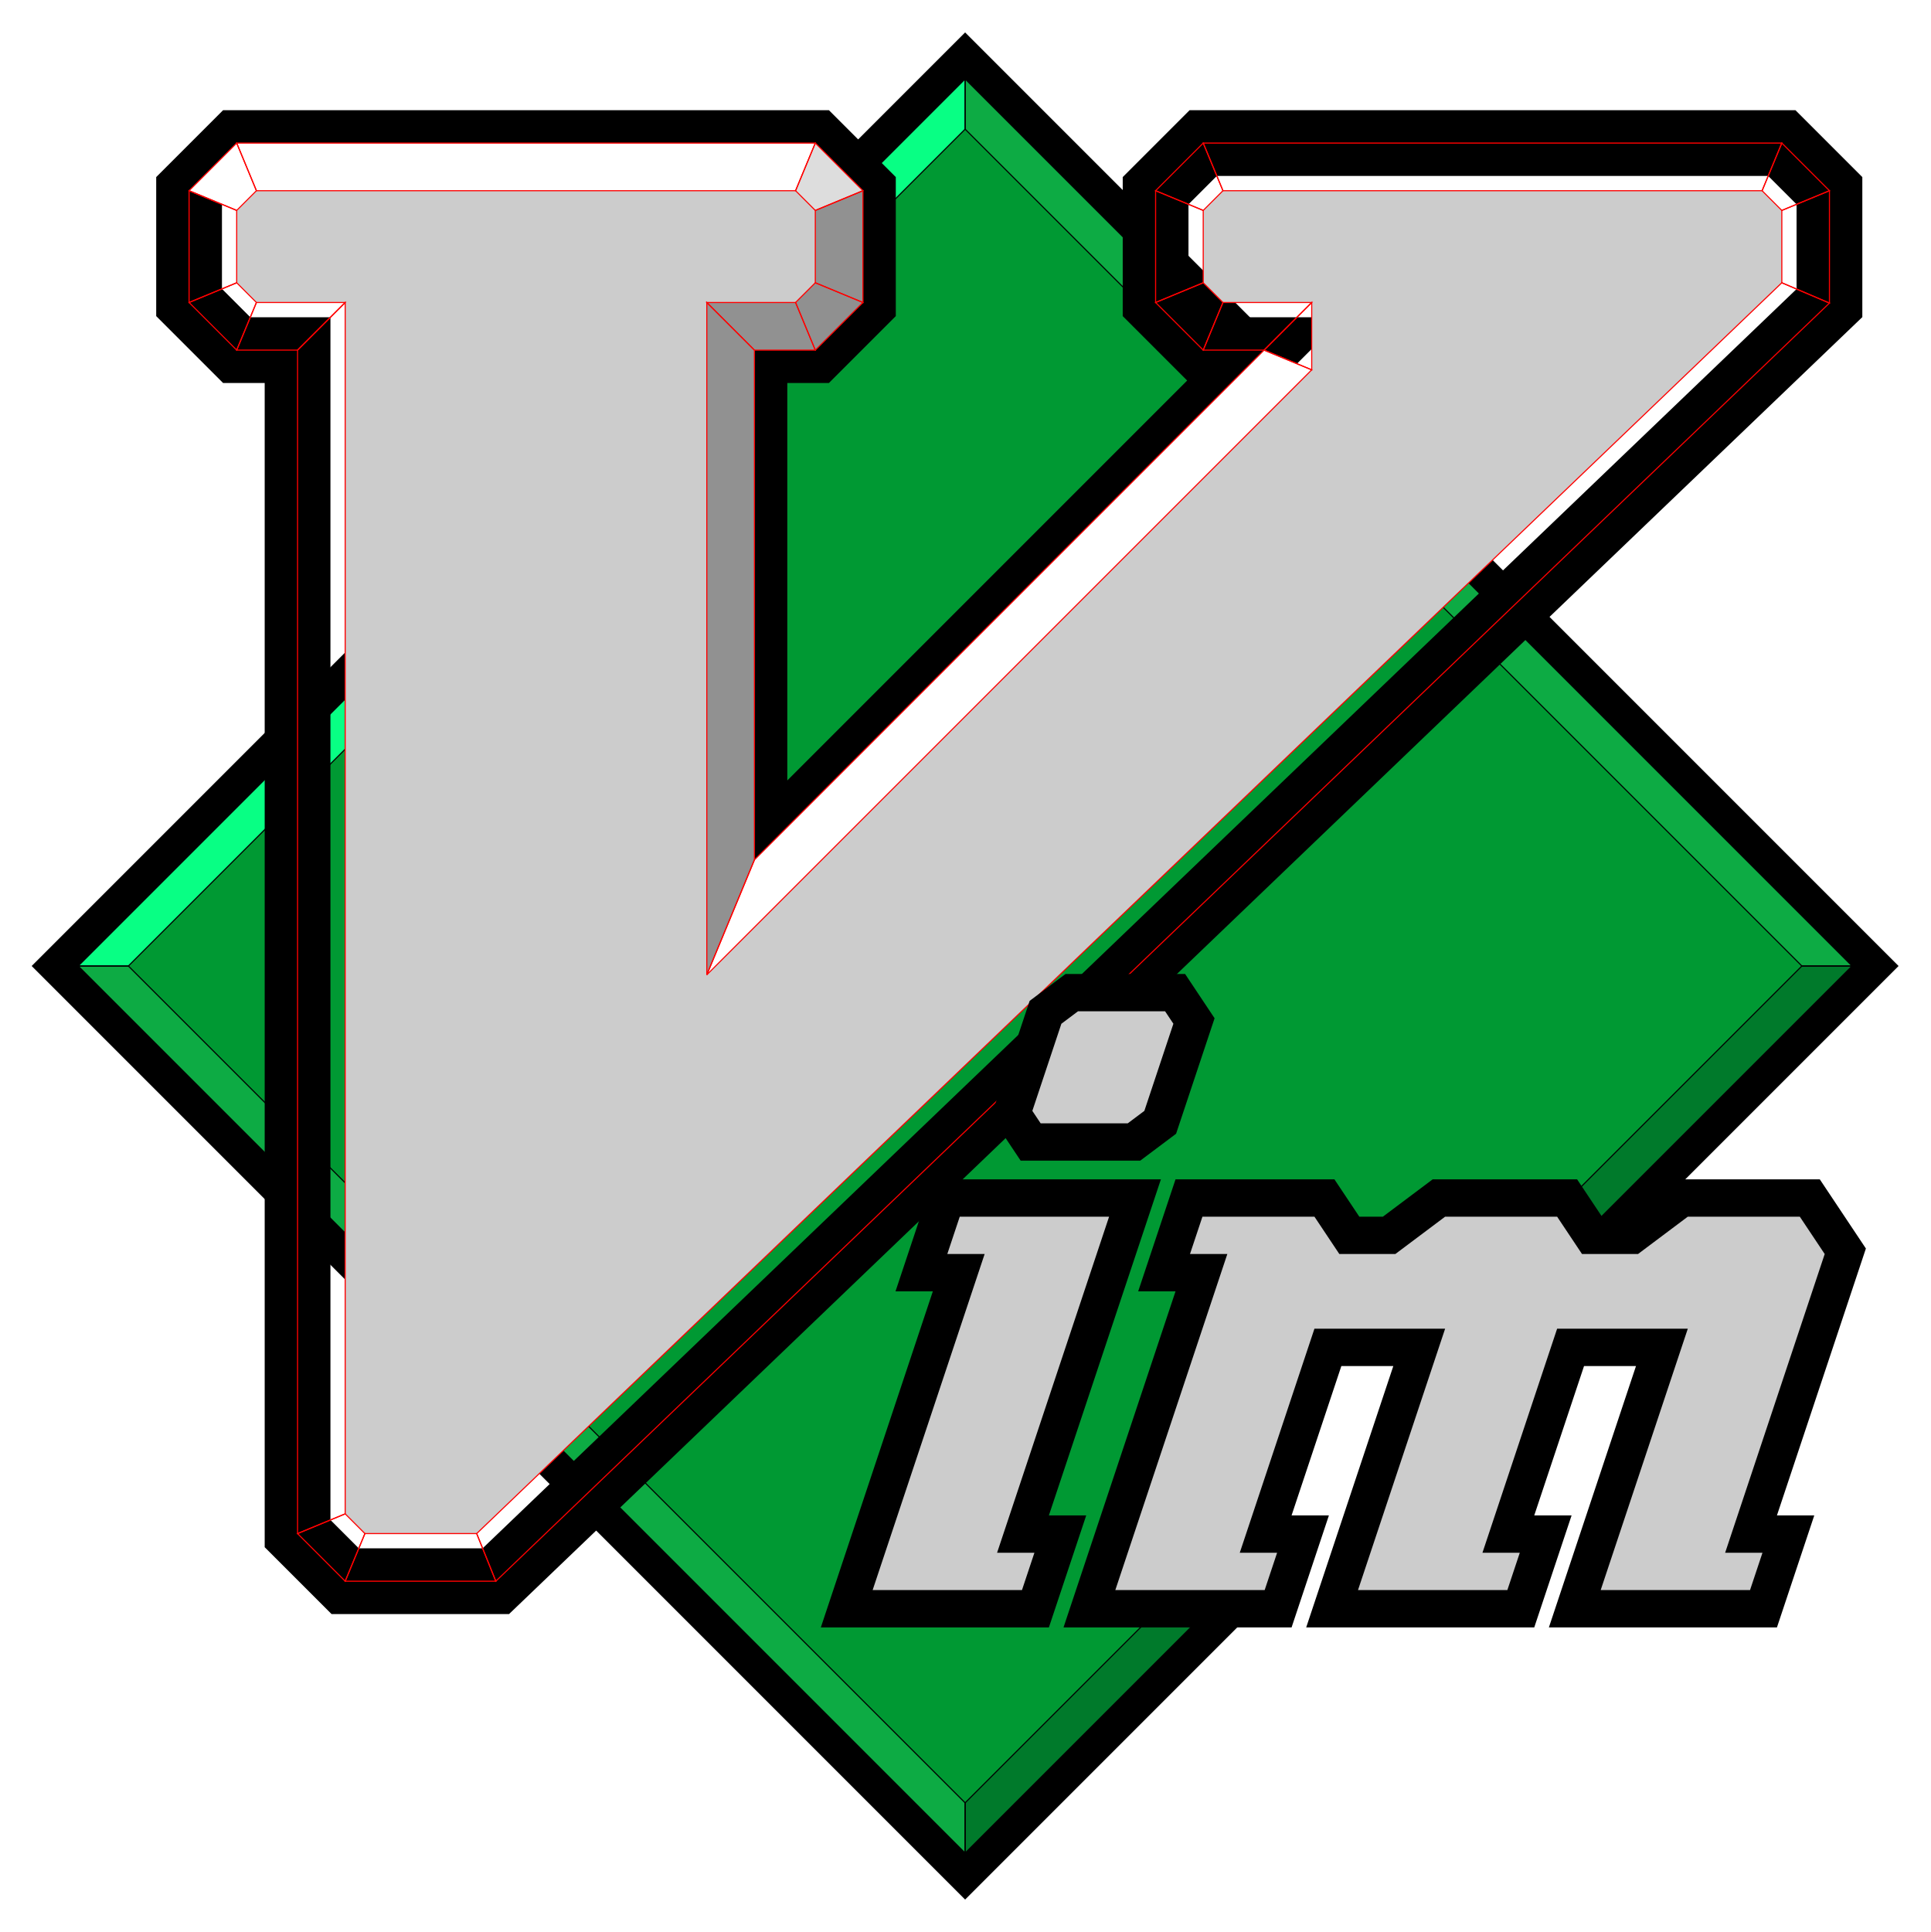
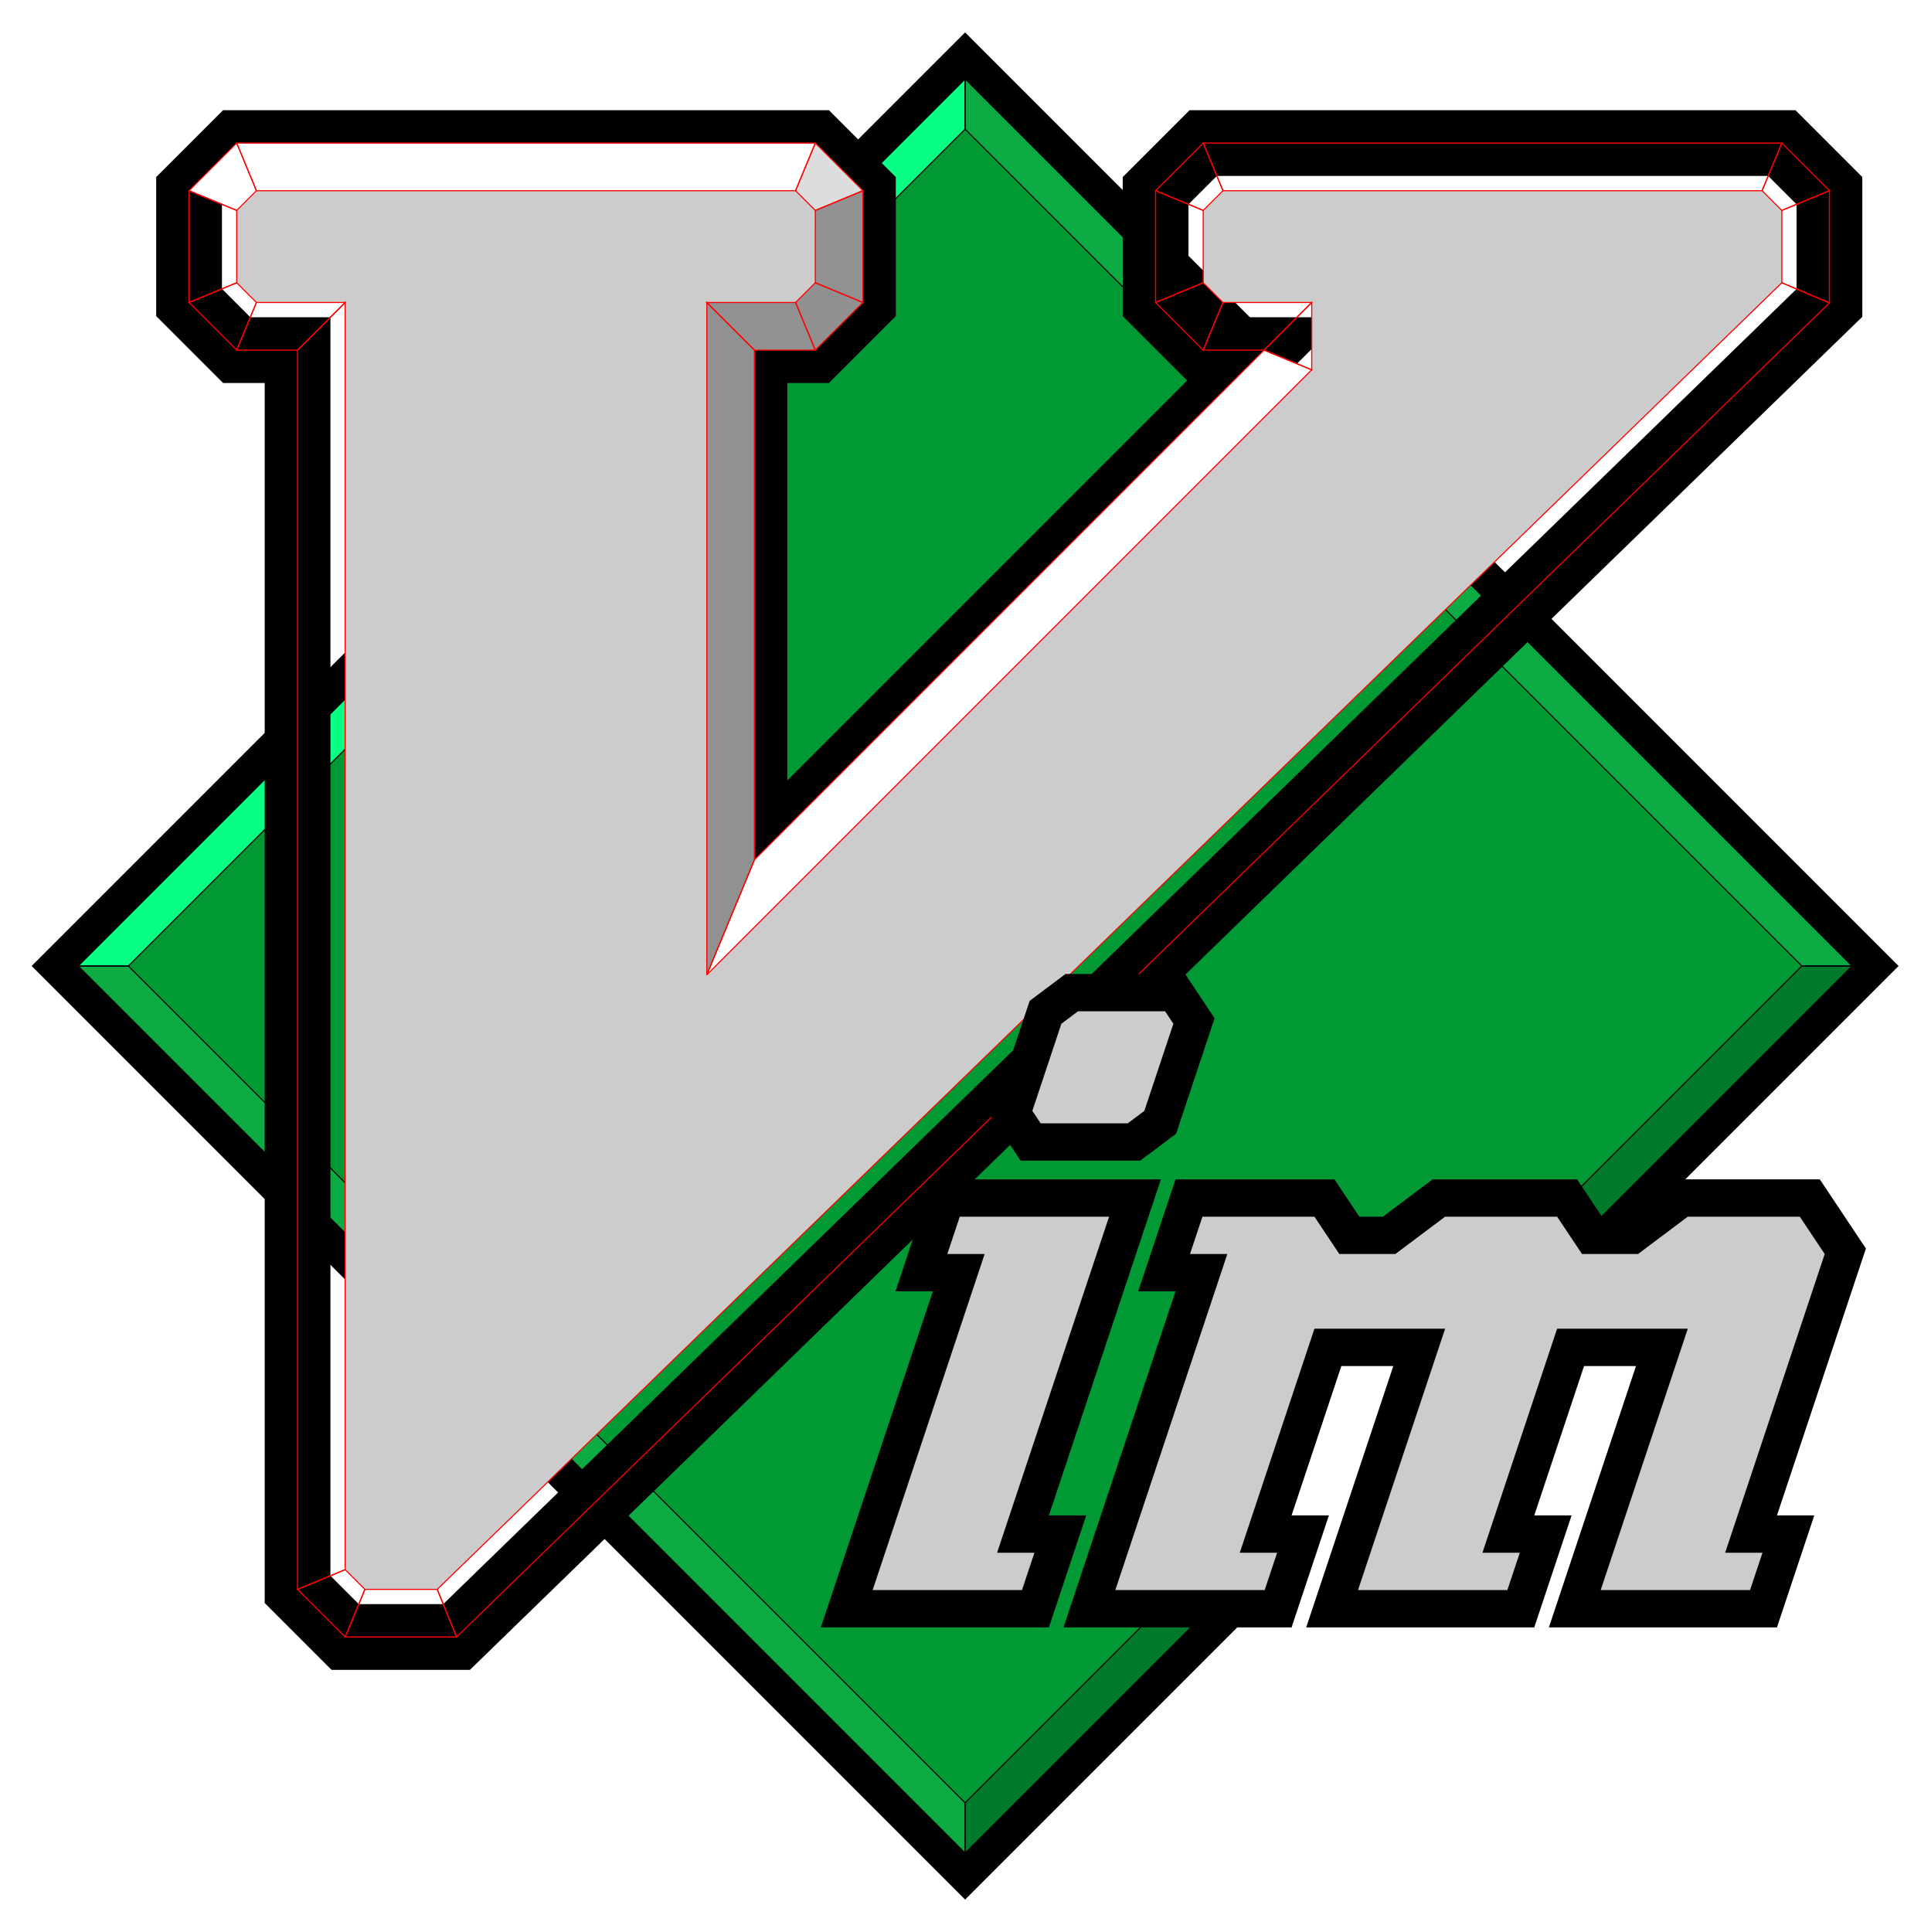
<svg xmlns="http://www.w3.org/2000/svg" width="293.575" height="293.806" viewBox="0 0 293.575 293.806" version="1.1" id="svg90">
  <defs id="defs94">
    <mask id="letter_m_mask_mask">
      <rect x="-500" y="-500" width="1000" height="1000" fill="white" />
      <path id="letter_m_mask" d="M96.617,97.75 H 105.617 L107.617,100.75 H 112.117 L116.117,97.75 H 125.117 L127.117,100.75 H 131.617 L135.617,97.75 H 144.617 L146.617,100.75 138.617,124.75 H 141.617 L140.617,127.75 H 89.617 L98.617,100.75 H 95.617Z" transform="scale(1.892833)translate(-77.54908 -77.61016)" fill="black" />
    </mask>
  </defs>
  <path fill-rule="evenodd" fill="#000000" fill-opacity="1" d="M 286.999,145.374 145.229,6.488 6.342,148.183 145.229,287.144 286.999,145.374" id="path2" />
  <path fill="none" stroke-width="0.216" stroke-linecap="butt" stroke-linejoin="miter" stroke="#000000" stroke-opacity="1" stroke-miterlimit="2.613" d="M 286.999,145.374 145.229,6.488 6.342,148.183 145.229,287.144 Z M 286.999,145.374" id="path4" />
  <path fill-rule="evenodd" fill="#006b05" fill-opacity="1" d="M 272.815,145.374 H 281.311 L 145.229,281.456 V 272.96 L 272.815,145.374" id="path6" />
  <path fill="none" stroke-width="0.216" stroke-linecap="butt" stroke-linejoin="miter" stroke="#000000" stroke-opacity="1" stroke-miterlimit="2.613" d="M 272.815,145.374 H 281.311 L 145.229,281.456 V 272.96 Z M 272.815,145.374" id="path8" />
  <path fill-rule="evenodd" fill="#007d17" fill-opacity="1" d="M 12.03,148.183 H 20.526 L 145.229,272.96 V 281.456 L 12.03,148.183" id="path10" />
  <path fill="none" stroke-width="0.216" stroke-linecap="butt" stroke-linejoin="miter" stroke="#000000" stroke-opacity="1" stroke-miterlimit="2.613" d="M 12.03,148.183 H 20.526 L 145.229,272.96 V 281.456 Z M 12.03,148.183" id="path12" />
  <path fill-rule="evenodd" fill="#66ff99" fill-opacity="1" d="M 145.229,20.601 V 12.175 L 12.03,148.183 H 20.526 L 145.229,20.601" id="path14" />
  <path fill="none" stroke-width="0.216" stroke-linecap="butt" stroke-linejoin="miter" stroke="#000000" stroke-opacity="1" stroke-miterlimit="2.613" d="M 145.229,20.601 V 12.175 L 12.03,148.183 H 20.526 Z M 145.229,20.601" id="path16" />
  <path fill-rule="evenodd" fill="#45ff02" fill-opacity="1" d="M 145.229,12.175 V 20.601 L 272.815,145.374 H 281.311 L 145.229,12.175" id="path18" />
  <path fill="none" stroke-width="0.216" stroke-linecap="butt" stroke-linejoin="miter" stroke="#000000" stroke-opacity="1" stroke-miterlimit="2.613" d="M 145.229,12.175 V 20.601 L 272.815,145.374 H 281.311 Z M 145.229,12.175" id="path20" />
  <path fill-rule="evenodd" fill="#009933" fill-opacity="1" d="M 145.229,272.96 272.815,145.374 145.229,20.601 20.526,148.183 145.229,272.96" id="path22" />
  <path fill="none" stroke-width="0.216" stroke-linecap="butt" stroke-linejoin="miter" stroke="#000000" stroke-opacity="1" stroke-miterlimit="2.613" d="M 145.229,272.96 272.815,145.374 145.229,20.601 20.526,148.183 Z M 145.229,272.96" id="path24" />
  <path fill-rule="evenodd" fill="#000000" fill-opacity="1" d="M 171.725,48.968 180.221,57.535 121.616,117.007 V 57.535 H 127.303 L 135.799,48.968 V 26.359 L 127.303,17.792 H 32.838 L 24.342,26.359 V 48.968 L 32.838,57.535 H 39.463 V 250.281 L 49.831,258.777 H 79.135 L 282.245,48.968 V 26.359 L 273.749,17.792 H 181.159 L 171.725,26.359 V 48.968" id="path26" />
  <path fill="none" stroke-width="0.216" stroke-linecap="butt" stroke-linejoin="miter" stroke="#000000" stroke-opacity="1" stroke-miterlimit="2.613" d="M 171.725,48.968 180.221,57.535 121.616,117.007 V 57.535 H 127.303 L 135.799,48.968 V 26.359 L 127.303,17.792 H 32.838 L 24.342,26.359 V 48.968 L 32.838,57.535 H 39.463 V 250.281 L 49.831,258.777 H 79.135 L 282.245,48.968 V 26.359 L 273.749,17.792 H 181.159 L 171.725,26.359 Z M 171.725,48.968" id="path28" />
  <path fill-rule="evenodd" fill="#ffffff" fill-opacity="1" d="M 35.647,51.847 29.96,46.16 V 29.167 L 35.647,23.48 124.495,23.41 130.112,29.167 124.495,31.906 121.616,29.167 35.647,43.281 V 51.847" id="path30" />
  <path fill="none" stroke-width="0.216" stroke-linecap="butt" stroke-linejoin="miter" stroke="#000000" stroke-opacity="1" stroke-miterlimit="2.613" d="M 35.647,51.847 29.96,46.16 V 29.167 L 35.647,23.48 124.495,23.41 130.112,29.167 124.495,31.906 121.616,29.167 35.647,43.281 Z M 35.647,51.847" id="path32" />
  <path fill-rule="evenodd" fill="#ffffff" fill-opacity="1" d="M 52.639,253.089 46.014,247.402 V 51.777 L 52.639,46.16 V 253.089" id="path34" />
  <path fill="none" stroke-width="0.216" stroke-linecap="butt" stroke-linejoin="miter" stroke="#000000" stroke-opacity="1" stroke-miterlimit="2.613" d="M 52.639,253.089 46.014,247.402 V 51.777 L 52.639,46.16 Z M 52.639,253.089" id="path36" />
  <path fill-rule="evenodd" fill="#ffffff" fill-opacity="1" d="M 194.405,51.847 200.092,46.16 V 57.535 L 105.557,153.871 115.999,131.191 194.405,51.847" id="path38" />
  <path fill="none" stroke-width="0.216" stroke-linecap="butt" stroke-linejoin="miter" stroke="#000000" stroke-opacity="1" stroke-miterlimit="2.613" d="M 194.405,51.847 200.092,46.16 V 57.535 L 105.557,153.871 115.999,131.191 Z M 194.405,51.847" id="path40" />
  <path fill-rule="evenodd" fill="#7f7f7f" fill-opacity="1" d="M 54.581,43.351 52.639,46.16 46.014,51.847 H 35.647 V 40.472 L 54.581,43.351" id="path42" />
  <path fill="none" stroke-width="0.216" stroke-linecap="butt" stroke-linejoin="miter" stroke="#000000" stroke-opacity="1" stroke-miterlimit="2.613" d="M 54.581,43.351 52.639,46.16 46.014,51.847 H 35.647 V 40.472 Z M 54.581,43.351" id="path44" />
  <path fill-rule="evenodd" fill="#7f7f7f" fill-opacity="1" d="M 115.999,51.847 V 131.191 L 105.557,153.8 V 46.089 H 121.616 L 124.495,43.281 121.616,29.167 H 130.112 V 46.16 L 124.495,51.847 H 115.999" id="path46" />
  <path fill="none" stroke-width="0.216" stroke-linecap="butt" stroke-linejoin="miter" stroke="#000000" stroke-opacity="1" stroke-miterlimit="2.613" d="M 115.999,51.847 V 131.191 L 105.557,153.8 V 46.089 H 121.616 L 124.495,43.281 121.616,29.167 H 130.112 V 46.16 L 124.495,51.847 Z M 115.999,51.847" id="path48" />
  <path fill-rule="evenodd" fill="#ffffff" fill-opacity="1" d="M 183.03,51.847 177.413,46.16 V 29.167 L 183.967,23.48 H 270.006 L 276.631,29.167 267.127,37.664 183.03,43.281 V 51.847" id="path50" />
  <path fill="none" stroke-width="0.216" stroke-linecap="butt" stroke-linejoin="miter" stroke="#000000" stroke-opacity="1" stroke-miterlimit="2.613" d="M 183.03,51.847 177.413,46.16 V 29.167 L 183.967,23.48 H 270.006 L 276.631,29.167 267.127,37.664 183.03,43.281 Z M 183.03,51.847" id="path52" />
  <path fill-rule="evenodd" fill="#7f7f7f" fill-opacity="1" d="M 276.631,46.16 77.19,253.089 H 52.639 V 244.593 H 70.639 L 270.006,40.472 267.127,29.167 H 276.631 V 46.16" id="path54" />
  <path fill="none" stroke-width="0.216" stroke-linecap="butt" stroke-linejoin="miter" stroke="#000000" stroke-opacity="1" stroke-miterlimit="2.613" d="M 276.631,46.16 77.19,253.089 H 52.639 V 244.593 H 70.639 L 270.006,40.472 267.127,29.167 H 276.631 Z M 276.631,46.16" id="path56" />
  <path fill-rule="evenodd" fill="#7f7f7f" fill-opacity="1" d="M 201.967,43.351 200.022,46.16 194.405,51.847 H 183.03 V 40.472 L 201.967,43.351" id="path58" />
  <path fill="none" stroke-width="0.216" stroke-linecap="butt" stroke-linejoin="miter" stroke="#000000" stroke-opacity="1" stroke-miterlimit="2.613" d="M 201.967,43.351 200.022,46.16 194.405,51.847 H 183.03 V 40.472 Z M 201.967,43.351" id="path60" />
  <path fill-rule="evenodd" fill="#cccccc" fill-opacity="1" d="M 105.557,153.8 V 46.089 H 121.616 L 124.495,43.281 V 31.906 L 121.616,29.097 H 38.456 L 35.647,31.906 V 43.281 L 38.456,46.089 H 52.639 V 244.593 L 56.311,247.402 H 72.51 L 270.94,40.472 V 32.335 L 268.061,29.097 H 185.909 L 183.03,31.906 V 43.351 L 185.909,46.16 H 200.092 V 57.535 L 105.557,153.8" id="path62" />
  <path fill="none" stroke-width="0.216" stroke-linecap="butt" stroke-linejoin="miter" stroke="#000000" stroke-opacity="1" stroke-miterlimit="2.613" d="M 105.557,153.8 V 46.089 H 121.616 L 124.495,43.281 V 31.906 L 121.616,29.097 H 38.456 L 35.647,31.906 V 43.281 L 38.456,46.089 H 52.639 V 244.593 L 56.311,247.402 H 72.51 L 270.94,40.472 V 32.335 L 268.061,29.097 H 185.909 L 183.03,31.906 V 43.351 L 185.909,46.16 H 200.092 V 57.535 Z M 105.557,153.8" id="path64" />
  <path fill-rule="evenodd" fill="#000000" fill-opacity="1" d="M 157.112,153.945 163.733,148.257 H 180.725 L 185.479,153.945 179.792,170.937 173.237,176.624 H 156.245 L 151.42,170.937 157.112,153.945" id="path66" />
  <path fill="none" stroke-width="0.216" stroke-linecap="butt" stroke-linejoin="miter" stroke="#000000" stroke-opacity="1" stroke-miterlimit="2.613" d="M 157.112,153.945 163.733,148.257 H 180.725 L 185.479,153.945 179.792,170.937 173.237,176.624 H 156.245 L 151.42,170.937 Z M 157.112,153.945" id="path68" />
  <path fill-rule="evenodd" fill="#000000" fill-opacity="1" d="M 162.799,247.472 179.862,196.496 H 174.174 L 179.862,179.433 H 205.28 L 210.967,185.121 H 214.784 L 220.397,179.433 H 239.335 L 245.022,185.121 H 246.764 L 252.456,179.433 H 275.19 L 282.749,190.808 270.366,231.128 H 275.983 L 270.51,247.472 H 236.456 L 249.772,207.8 H 241.28 L 233.428,230.984 H 239.045 L 233.717,247.472 H 199.663 L 212.909,207.8 H 204.413 L 196.495,231.128 H 202.182 L 196.854,247.472 H 162.799" id="path70" />
  <path fill="none" stroke-width="0.216" stroke-linecap="butt" stroke-linejoin="miter" stroke="#000000" stroke-opacity="1" stroke-miterlimit="2.613" d="M 162.799,247.472 179.862,196.496 H 174.174 L 179.862,179.433 H 205.28 L 210.967,185.121 H 214.784 L 220.397,179.433 H 239.335 L 245.022,185.121 H 248.764 L 254.456,179.433 H 275.19 L 282.749,190.808 270.366,231.128 H 275.983 L 270.51,247.472 H 236.456 L 249.772,207.8 H 241.28 L 233.428,230.984 H 239.045 L 233.717,247.472 H 199.663 L 212.909,207.8 H 204.413 L 196.495,231.128 H 202.182 L 196.854,247.472 Z M 162.799,247.472" id="path72" />
  <path fill-rule="evenodd" fill="#cccccc" fill-opacity="1" d="M 272.596,185.121 276.991,191.382 263.022,236.167 H 268.639 L 266.764,241.785 H 244.085 L 257.335,202.113 H 237.463 L 226.159,236.167 H 231.772 L 229.901,241.785 H 207.221 L 220.471,202.113 H 200.596 L 189.295,236.167 H 194.983 L 193.038,241.785 H 170.358 L 187.42,190.808 H 181.733 L 183.604,185.121 H 204.413 L 210.1,190.808 H 215.717 L 221.405,185.121 H 238.397 L 244.085,190.808 H 249.772 L 255.463,185.121 H 272.596" id="path74" />
  <path fill="none" stroke-width="0.216" stroke-linecap="butt" stroke-linejoin="miter" stroke="#000000" stroke-opacity="1" stroke-miterlimit="2.613" d="M 272.596,185.121 276.991,191.382 263.022,236.167 H 268.639 L 266.764,241.785 H 244.085 L 257.335,202.113 H 237.463 L 226.159,236.167 H 231.772 L 229.901,241.785 H 207.221 L 220.471,202.113 H 200.596 L 189.295,236.167 H 194.983 L 193.038,241.785 H 170.358 L 187.42,190.808 H 181.733 L 183.604,185.121 H 204.413 L 210.1,190.808 H 215.717 L 221.405,185.121 H 238.397 L 244.085,190.808 H 249.772 L 255.463,185.121 Z M 272.596,185.121" id="path76" />
  <path fill-rule="evenodd" fill="#000000" fill-opacity="1" d="M 176.983,179.433 159.631,231.054 H 165.534 L 159.917,247.472 H 125.932 L 142.924,196.496 H 137.237 Z M 137.237,196.496 142.924,179.433 H 176.983" id="path78" />
  <path fill="none" stroke-width="0.216" stroke-linecap="butt" stroke-linejoin="miter" stroke="#000000" stroke-opacity="1" stroke-miterlimit="2.613" d="M 176.983,179.433 159.631,231.054 H 165.534 L 159.917,247.472 H 125.932 L 142.924,196.496 H 137.237 Z M 137.237,196.496 142.924,179.433 H 176.983 Z M 137.237,196.496" id="path80" />
  <path fill-rule="evenodd" fill="#cccccc" fill-opacity="1" d="M 156.174,241.785 158.045,236.167 H 152.358 L 169.42,185.121 H 145.807 L 143.862,190.808 H 150.487 L 133.495,241.785 H 156.174" id="path82" />
  <path fill="none" stroke-width="0.216" stroke-linecap="butt" stroke-linejoin="miter" stroke="#000000" stroke-opacity="1" stroke-miterlimit="2.613" d="M 156.174,241.785 158.045,236.167 H 152.358 L 169.42,185.121 H 145.807 L 143.862,190.808 H 150.487 L 133.495,241.785 Z M 156.174,241.785" id="path84" />
  <path fill-rule="evenodd" fill="#cccccc" fill-opacity="1" d="M 175.038,168.128 178.854,156.753 176.983,153.945 H 165.604 L 161.862,156.753 158.045,168.128 159.991,170.937 H 171.366 L 175.038,168.128" id="path86" />
  <path fill="none" stroke-width="0.216" stroke-linecap="butt" stroke-linejoin="miter" stroke="#000000" stroke-opacity="1" stroke-miterlimit="2.613" d="M 175.038,168.128 178.854,156.753 176.983,153.945 H 165.604 L 161.862,156.753 158.045,168.128 159.991,170.937 H 171.366 Z M 175.038,168.128" id="path88" />
  <path id="path493" d="M 145.121,3.352 130.762,18.395 127.119,15.264 31.974,15.289 21.728,25.825 22.106,50.076 32.231,60 36.937,59.951 36.915,113.383 3.301,148.291 37.109,182.457 37.226,251.952 50.005,261.346 80.244,261.251 97.694,243.264 145.121,290.469 185.687,249.89 196.109,249.753 203.502,230.212 199.53,230.137 206.228,210.305 211.024,210.327 196.109,249.753 233.014,249.938 240.421,228.693 236.514,228.629 242.769,210.187 247.108,210.163 233.014,249.938 272.058,249.949 279.405,228.813 H 273.702 L 285.199,190.547 276.631,177.016 258.691,177.038 290.229,145.266 240.13,95.85 284.622,50.217 284.421,25.243 274.817,15.42 180.883,15.341 170.076,25.156 170.112,27.543 Z" style="fill:none;stroke:#ffffff;stroke-width:4.724;stroke-dasharray:none;stroke-opacity:1" />
  <rect x="-500" y="-500" width="1000" height="1000" fill="white" />
  <g transform="translate(146.7875 146.9031)" mask="url(#letter_m_mask_mask)">
    <path d="M134.9,0 0,134.9 -134.9,0 0,-134.9Z" fill="none" stroke="#000000" stroke-width="10" />
    <path d="M127.263,0 0,127.263 -127.263,0 0,-127.263Z" fill="#009933" />
    <path d="M127.263,0 0,127.263 V134.9 L134.9,0Z" fill="#007a2b" />
    <path d="M0,127.263 -127.263,0 H -134.9 L0,134.9Z" fill="#0dab44" />
    <path d="M-127.263,0 0,-127.263 V-134.9 L-134.9,0Z" fill="#08ff84" />
    <path d="M0,-127.263 127.263,0 H 134.9 L0,-134.9Z" fill="#0dab44" />
    <path d="M127.263,0 0,127.263 V134.9 L134.9,0Z" fill="none" stroke="#000000" stroke-width="0.167" />
    <path d="M0,127.263 -127.263,0 H -134.9 L0,134.9Z" fill="none" stroke="#000000" stroke-width="0.167" />
    <path d="M-127.263,0 0,-127.263 V-134.9 L-134.9,0Z" fill="none" stroke="#000000" stroke-width="0.167" />
    <path d="M0,-127.263 127.263,0 H 134.9 L0,-134.9Z" fill="none" stroke="#000000" stroke-width="0.167" />
  </g>
  <g id="letter_v">
-     <path d="M28.757,29 36,21.757 H 124 L131.243,29 V46 L124,53.243 H 114.743 V130.757 L192.257,53.243 H 183 L175.757,46 V29 L183,21.757 H 271 L278.243,29 V46.091 L75.41,240.458 H 52.5 L45.257,233.216 V53.243 H 36 L28.757,46Z" fill="none" stroke="#000000" stroke-width="10" />
-     <path d="M36,32 39,29 H 121 L124,32 V43 L121,46 H 107.5 V148.243 L199.5,56.243 V46 H 186 L183,43 V32 L186,29 H 268 L271,32 V43 L72.5,233.216 H 55.5 L52.5,230.216 V46 H 39 L36,43Z" fill="#cccccc" />
+     <path d="M28.757,29 36,21.757 H 124 L131.243,29 V46 L124,53.243 H 114.743 V130.757 L192.257,53.243 H 183 L175.757,46 V29 L183,21.757 H 271 L278.243,29 V46.061 L69.439,248.944 H 52.5 L45.257,241.701 V53.243 H 36 L28.757,46Z" fill="none" stroke="#000000" stroke-width="10" />
+     <path d="M36,32 39,29 H 121 L124,32 V43 L121,46 H 107.5 V148.243 L199.5,56.243 V46 H 186 L183,43 V32 L186,29 H 268 L271,32 V43 L66.5,241.701 H 55.5 L52.5,238.701 V46 H 39 L36,43Z" fill="#cccccc" />
    <path d="M28.757,29 36,21.757 39,29 36,32Z" fill="#ffffff" />
    <path d="M36,21.757 H 124 L121,29 H 39Z" fill="#ffffff" />
    <path d="M124,21.757 131.243,29 124,32 121,29Z" fill="#dddddd" />
    <path d="M131.243,29 V46 L124,43 V32Z" fill="#919191" />
    <path d="M131.243,46 124,53.243 121,46 124,43Z" fill="#909090" />
    <path d="M124,53.243 H 114.743 L107.5,46 H 121Z" fill="#919191" />
    <path d="M114.743,53.243 V130.757 L107.5,148.243 V46Z" fill="#919191" />
    <path d="M114.743,130.757 192.257,53.243 199.5,56.243 107.5,148.243Z" fill="#ffffff" />
    <path d="M28.757,29 36,21.757 39,29 36,32Z" fill="none" stroke="#ff0000" stroke-width="0.167" />
    <path d="M36,21.757 H 124 L121,29 H 39Z" fill="none" stroke="#ff0000" stroke-width="0.167" />
    <path d="M124,21.757 131.243,29 124,32 121,29Z" fill="none" stroke="#ff0000" stroke-width="0.167" />
    <path d="M131.243,29 V46 L124,43 V32Z" fill="none" stroke="#ff0000" stroke-width="0.167" />
    <path d="M131.243,46 124,53.243 121,46 124,43Z" fill="none" stroke="#ff0000" stroke-width="0.167" />
    <path d="M124,53.243 H 114.743 L107.5,46 H 121Z" fill="none" stroke="#ff0000" stroke-width="0.167" />
    <path d="M114.743,53.243 V130.757 L107.5,148.243 V46Z" fill="none" stroke="#ff0000" stroke-width="0.167" />
    <path d="M114.743,130.757 192.257,53.243 199.5,56.243 107.5,148.243Z" fill="none" stroke="#ff0000" stroke-width="0.167" />
    <path d="M192.257,53.243 199.5,46 V56.243Z" fill="none" stroke="#ff0000" stroke-width="0.167" />
    <path d="M192.257,53.243 H 183 L186,46 H 199.5Z" fill="none" stroke="#ff0000" stroke-width="0.167" />
    <path d="M183,53.243 175.757,46 183,43 186,46Z" fill="none" stroke="#ff0000" stroke-width="0.167" />
    <path d="M175.757,46 V29 L183,32 V43Z" fill="none" stroke="#ff0000" stroke-width="0.167" />
    <path d="M175.757,29 183,21.757 186,29 183,32Z" fill="none" stroke="#ff0000" stroke-width="0.167" />
    <path d="M183,21.757 H 271 L268,29 H 186Z" fill="none" stroke="#ff0000" stroke-width="0.167" />
    <path d="M271,21.757 278.243,29 271,32 268,29Z" fill="none" stroke="#ff0000" stroke-width="0.167" />
-     <path d="M278.243,29 V46.091 L271,43 V32Z" fill="none" stroke="#ff0000" stroke-width="0.167" />
-     <path d="M278.243,46.091 75.41,240.458 72.5,233.216 271,43Z" fill="none" stroke="#ff0000" stroke-width="0.167" />
-     <path d="M75.41,240.458 H 52.5 L55.5,233.216 H 72.5Z" fill="none" stroke="#ff0000" stroke-width="0.167" />
-     <path d="M52.5,240.458 45.257,233.216 52.5,230.216 55.5,233.216Z" fill="none" stroke="#ff0000" stroke-width="0.167" />
-     <path d="M45.257,233.216 V53.243 L52.5,46 V230.216Z" fill="none" stroke="#ff0000" stroke-width="0.167" />
+     <path d="M278.243,29 V46.061 L271,43 V32Z" fill="none" stroke="#ff0000" stroke-width="0.167" />
+     <path d="M278.243,46.061 69.439,248.944 66.5,241.701 271,43Z" fill="none" stroke="#ff0000" stroke-width="0.167" />
+     <path d="M69.439,248.944 H 52.5 L55.5,241.701 H 66.5Z" fill="none" stroke="#ff0000" stroke-width="0.167" />
+     <path d="M52.5,248.944 45.257,241.701 52.5,238.701 55.5,241.701Z" fill="none" stroke="#ff0000" stroke-width="0.167" />
+     <path d="M45.257,241.701 V53.243 L52.5,46 V238.701Z" fill="none" stroke="#ff0000" stroke-width="0.167" />
    <path d="M45.257,53.243 H 36 L39,46 H 52.5Z" fill="none" stroke="#ff0000" stroke-width="0.167" />
    <path d="M36,53.243 28.757,46 36,43 39,46Z" fill="none" stroke="#ff0000" stroke-width="0.167" />
    <path d="M28.757,46 V29 L36,32 V43Z" fill="none" stroke="#ff0000" stroke-width="0.167" />
  </g>
  <g id="letter_i" transform="scale(1.892833)">
    <path d="M80.117,124.75 H 83.117 L82.117,127.75 H 70.117 L79.117,100.75 H 76.117 L77.117,97.75 H 89.117Z M91.95,89.25 90.617,90.25 H 83.617 L82.95,89.25 85.283,82.25 86.617,81.25 H 93.617 L94.283,82.25Z" stroke="#000000" stroke-width="6" />
    <path d="M80.117,124.75 H 83.117 L82.117,127.75 H 70.117 L79.117,100.75 H 76.117 L77.117,97.75 H 89.117Z M91.95,89.25 90.617,90.25 H 83.617 L82.95,89.25 85.283,82.25 86.617,81.25 H 93.617 L94.283,82.25Z" fill="#cccccc" />
  </g>
  <g id="letter_m" transform="scale(1.892833)">
    <path d="M96.617,97.75 H 105.617 L107.617,100.75 H 112.117 L116.117,97.75 H 125.117 L127.117,100.75 H 131.617 L135.617,97.75 H 144.617 L146.617,100.75 138.617,124.75 H 141.617 L140.617,127.75 H 128.617 L135.617,106.75 H 125.117 L119.117,124.75 H 122.117 L121.117,127.75 H 109.117 L116.117,106.75 H 105.617 L99.617,124.75 H 102.617 L101.617,127.75 H 89.617 L98.617,100.75 H 95.617Z" stroke="#000000" stroke-width="6" />
    <path d="M96.617,97.75 H 105.617 L107.617,100.75 H 112.117 L116.117,97.75 H 125.117 L127.117,100.75 H 131.617 L135.617,97.75 H 144.617 L146.617,100.75 138.617,124.75 H 141.617 L140.617,127.75 H 128.617 L135.617,106.75 H 125.117 L119.117,124.75 H 122.117 L121.117,127.75 H 109.117 L116.117,106.75 H 105.617 L99.617,124.75 H 102.617 L101.617,127.75 H 89.617 L98.617,100.75 H 95.617Z" fill="#cccccc" />
  </g>
</svg>
